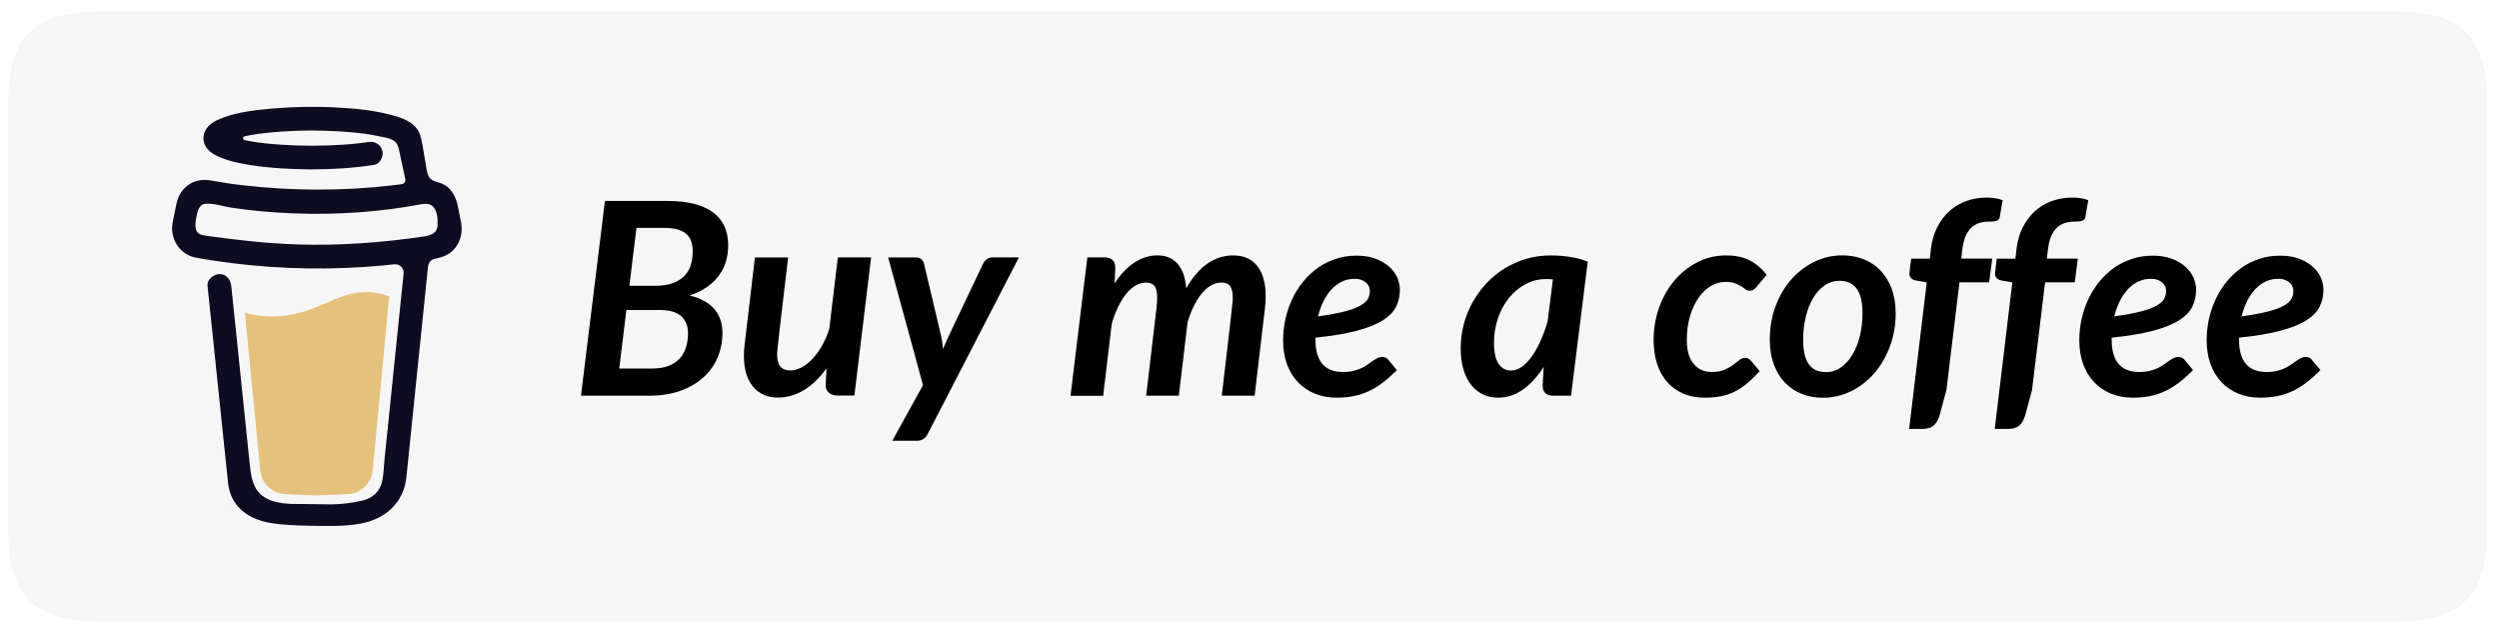
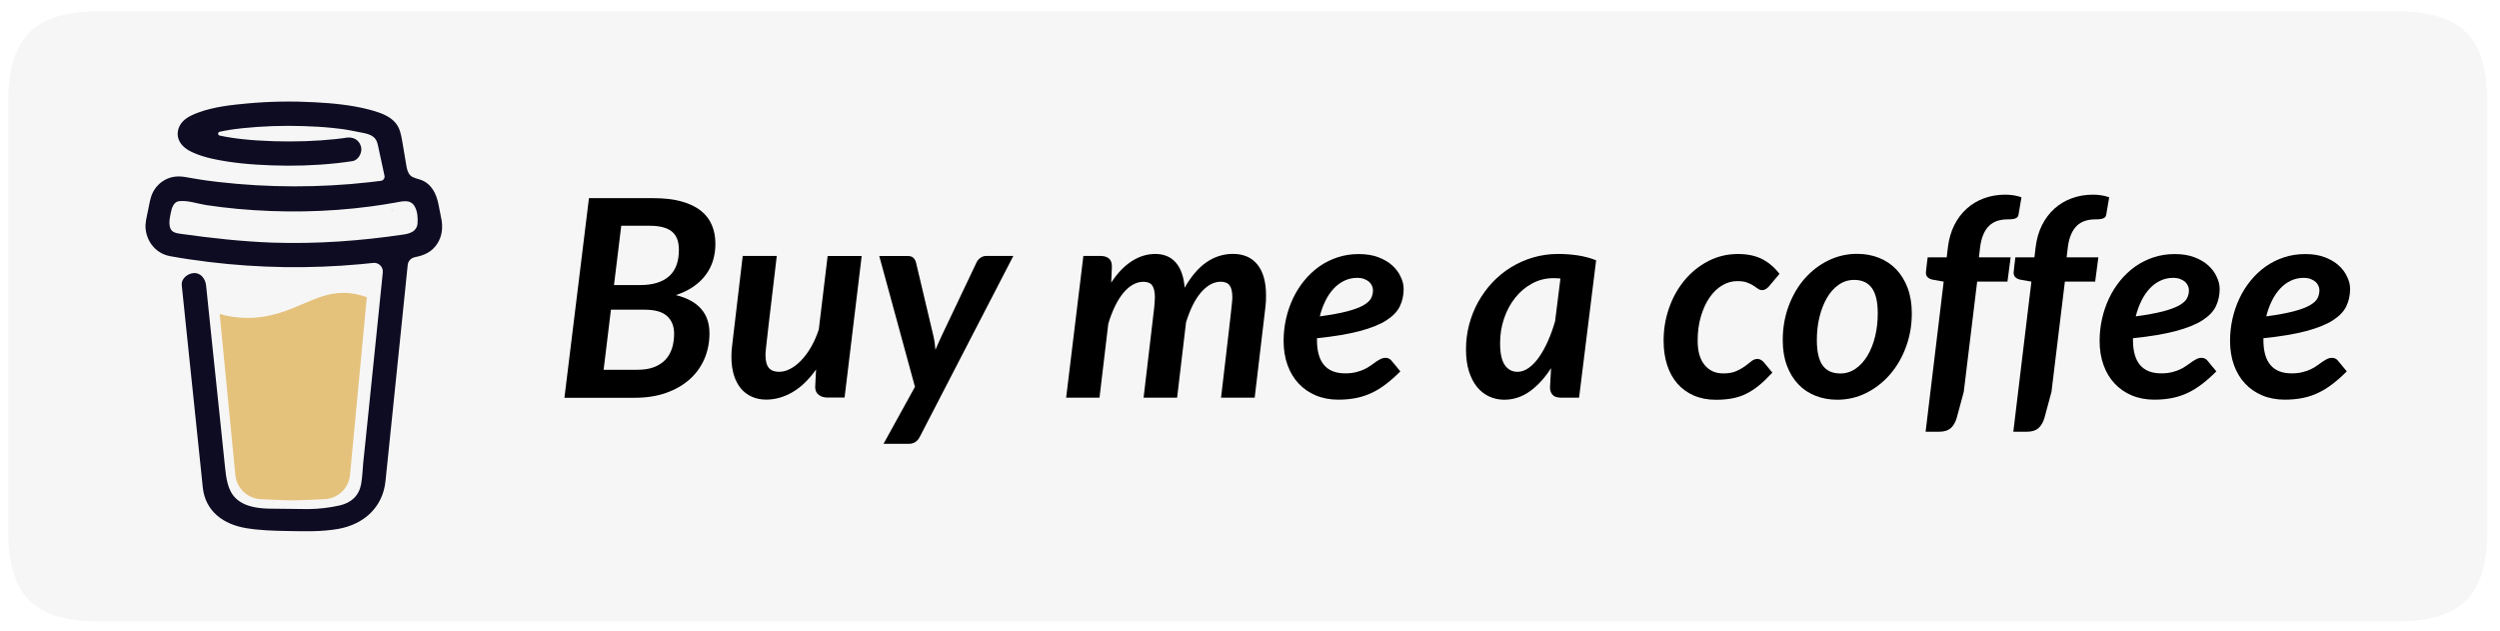
<svg xmlns="http://www.w3.org/2000/svg" version="1.1" id="Lag_1" x="0px" y="0px" viewBox="0 0 4381.8 1105.9" style="enable-background:new 0 0 4381.8 1105.9;" xml:space="preserve">
  <style type="text/css">
	.st0{fill:#F6F6F6;}
	.st1{fill:#0D0C22;}
	.st2{fill:#E5C27C;}
	.st3{enable-background:new    ;}
</style>
  <path class="st0" d="M4201.1,1089.3H174.7c-115.1,0-160.3-45.2-160.3-160.3V180.2c0-115.1,45.2-160.3,160.3-160.3h4026.3  c115.1,0,160.3,45.2,160.3,160.3V929C4361.4,1044.1,4316.2,1089.3,4201.1,1089.3z" />
  <path class="st1" d="M687.7,368.1l-0.5-0.3l-1.2-0.4C686.5,367.9,687.1,368.1,687.7,368.1z" />
  <path class="st1" d="M695.1,420.6l-0.6,0.2L695.1,420.6z" />
  <path class="st1" d="M688,368c-0.1,0-0.1,0-0.2,0v0.1C687.8,368.1,687.9,368.1,688,368z" />
  <path class="st1" d="M687.7,368.1L687.7,368.1L687.7,368.1L687.7,368.1z" />
  <path class="st1" d="M694.6,420.5l0.9-0.5l0.3-0.2l0.3-0.3C695.6,419.8,695.1,420.1,694.6,420.5L694.6,420.5z" />
  <path class="st1" d="M689.2,369.3l-0.8-0.8l-0.6-0.3C688.1,368.7,688.6,369.1,689.2,369.3L689.2,369.3z" />
  <path class="st1" d="M480.3,878.7c-0.7,0.3-1.2,0.7-1.7,1.3l0.5-0.3C479.5,879.4,480,879,480.3,878.7z" />
  <path class="st1" d="M601.6,854.9c0-0.8-0.4-0.6-0.3,2.1c0-0.2,0.1-0.4,0.1-0.6C601.5,855.8,601.5,855.3,601.6,854.9z" />
  <path class="st1" d="M589,878.7c-0.7,0.3-1.2,0.7-1.7,1.3l0.5-0.3C588.2,879.4,588.7,879,589,878.7z" />
  <path class="st1" d="M394.8,884.4c-0.5-0.4-1.1-0.7-1.8-0.8c0.5,0.3,1.1,0.5,1.4,0.7L394.8,884.4z" />
  <path class="st1" d="M375.6,866c-0.1-0.8-0.3-1.5-0.7-2.2C375.2,864.5,375.4,865.2,375.6,866L375.6,866z" />
-   <path class="st2" d="M572.6,530.7c-26.4,11.3-56.3,24.1-95.2,24.1c-16.2,0-32.4-2.3-48-6.6l26.9,275.7c2,23.9,21.9,42.3,45.9,42.3  c0,0,38.1,2,50.8,2c13.7,0,54.7-2,54.7-2c24,0,43.9-18.4,45.9-42.3l28.8-304.7c-12.9-4.4-25.8-7.3-40.4-7.3  C616.5,511.9,596.1,520.6,572.6,530.7z" />
  <path class="st1" d="M278.4,419l0.5,0.4l0.3,0.2C278.9,419.4,278.7,419.2,278.4,419z" />
  <g>
-     <path class="st1" d="M807.2,383.5l-4-20.4c-3.6-18.3-11.9-35.6-30.7-42.2c-6-2.1-12.9-3-17.5-7.4c-4.6-4.4-6-11.2-7.1-17.5   c-2-11.6-3.8-23.2-5.9-34.7c-1.8-9.9-3.1-21.1-7.7-30.2c-5.9-12.2-18.2-19.4-30.5-24.1c-6.3-2.3-12.7-4.3-19.2-5.9   c-30.6-8-62.7-11-94.2-12.7c-37.8-2.1-75.7-1.4-113.3,1.9c-28,2.5-57.6,5.6-84.2,15.3c-9.7,3.5-19.8,7.8-27.2,15.3   c-9.1,9.2-12.1,23.5-5.4,35.1c4.7,8.2,12.7,14,21.2,17.8c11,4.9,22.6,8.7,34.4,11.2c32.9,7.2,67,10.1,100.7,11.3   c37.3,1.5,74.6,0.3,111.7-3.7c9.2-1,18.3-2.2,27.5-3.6c10.8-1.7,17.7-15.7,14.5-25.5c-3.8-11.7-14-16.3-25.5-14.5   c-1.7,0.3-3.4,0.5-5.1,0.8l-1.2,0.2c-3.9,0.5-7.8,1-11.7,1.4c-8.1,0.9-16.2,1.6-24.3,2.1c-18.2,1.3-36.4,1.9-54.6,1.9   c-17.9,0-35.8-0.5-53.7-1.7c-8.1-0.5-16.3-1.2-24.4-2c-3.7-0.4-7.4-0.8-11-1.2l-3.5-0.4l-0.8-0.1l-3.6-0.5   c-7.4-1.1-14.8-2.4-22.2-4c-0.7-0.2-1.4-0.6-1.9-1.2c-1.2-1.4-0.9-3.5,0.5-4.7c0.4-0.3,0.9-0.5,1.4-0.7h0.2   c6.4-1.4,12.8-2.5,19.2-3.5c2.1-0.3,4.3-0.7,6.4-1h0.1c4-0.3,8-1,12.1-1.5c34.8-3.6,69.9-4.9,104.9-3.7c17,0.5,34,1.5,50.9,3.2   c3.6,0.4,7.2,0.8,10.9,1.2c1.4,0.2,2.8,0.4,4.2,0.5l2.8,0.4c8.2,1.2,16.3,2.7,24.4,4.4c12,2.6,27.4,3.4,32.7,16.6   c1.7,4.2,2.5,8.9,3.4,13.2l1.2,5.6c0,0.1,0.1,0.2,0.1,0.3c2.8,13.2,5.7,26.4,8.5,39.5c0.2,1,0.2,2,0,3c-0.6,3-3.1,5.3-6.1,5.7h-0.1   l-1.7,0.2l-1.7,0.2c-5.4,0.7-10.8,1.4-16.3,2c-10.7,1.2-21.4,2.3-32.1,3.2c-21.3,1.8-42.7,2.9-64.1,3.5   c-10.9,0.3-21.8,0.4-32.7,0.4c-43.4,0-86.7-2.6-129.9-7.6c-4.7-0.5-9.3-1.1-14-1.7c3.6,0.5-2.6-0.4-3.9-0.5c-3-0.4-5.9-0.9-8.9-1.3   c-10-1.5-19.9-3.3-29.8-4.9c-12-2-23.5-1-34.4,4.9c-8.9,4.9-16.1,12.4-20.7,21.5c-4.7,9.7-6.1,20.2-8.2,30.7s-5.4,21.6-4.1,32.3   c2.7,23.1,18.8,41.9,42,46c21.8,4,43.8,7.2,65.8,9.9c86.4,10.6,173.7,11.8,260.4,3.8c7.1-0.7,14.1-1.4,21.1-2.2   c8.1-0.9,15.5,5,16.4,13.1c0.1,1,0.1,2.1,0,3.1l-2.2,21.3c-4.4,43.1-8.9,86.2-13.3,129.3c-4.6,45.3-9.3,90.5-13.9,135.8l-4,38.2   c-1.3,12.5-1.4,25.5-3.8,37.9c-3.8,19.5-17,31.5-36.2,35.8c-17.6,4-35.7,6.1-53.8,6.3c-20.1,0.1-40.1-0.8-60.2-0.7   c-21.4,0.1-47.7-1.9-64.2-17.8c-14.5-14-16.5-35.9-18.5-54.9c-2.6-25.1-5.2-50.2-7.8-75.3L415.4,596l-9.4-90.3   c-0.2-1.5-0.3-3-0.5-4.5c-1.1-10.8-8.7-21.3-20.8-20.8c-10.3,0.5-22,9.2-20.8,20.8l7,66.9l14.4,138.4c4.1,39.3,8.2,78.6,12.3,118   c0.8,7.5,1.5,15.1,2.4,22.6c4.5,41.2,36,63.4,74.9,69.6c22.7,3.7,46,4.4,69.1,4.8c29.6,0.5,59.5,1.6,88.5-3.8   c43.1-7.9,75.5-36.7,80.1-81.4c1.3-12.9,2.6-25.8,4-38.7c4.4-42.7,8.8-85.3,13.1-128L744,530.5l6.6-63.9c0.7-6.5,5.5-11.8,11.9-13   c12.3-2.4,24.1-6.5,32.9-15.9C809.4,422.6,812.2,403.2,807.2,383.5z M343.5,397.3c0.2-0.1-0.2,1.5-0.3,2.3   C343.1,398.5,343.2,397.4,343.5,397.3z M344.7,406.6c0.1-0.1,0.4,0.3,0.7,0.8C344.9,406.9,344.6,406.6,344.7,406.6L344.7,406.6z    M345.8,408.1C346.3,408.8,346.5,409.3,345.8,408.1z M348.2,410.1L348.2,410.1c0.1,0.1,0.2,0.1,0.2,0.2   C348.3,410.2,348.3,410.1,348.2,410.1L348.2,410.1z M762,407.2c-4.4,4.2-11.1,6.2-17.7,7.1c-73.9,11-149,16.5-223.8,14.1   c-53.5-1.8-106.4-7.8-159.4-15.3c-5.2-0.7-10.8-1.7-14.4-5.5c-6.7-7.2-3.4-21.7-1.7-30.5c1.6-8,4.7-18.6,14.2-19.8   c14.8-1.7,32.1,4.5,46.7,6.7c17.7,2.7,35.4,4.8,53.2,6.4c76,6.9,153.2,5.8,228.8-4.3c13.8-1.9,27.5-4,41.2-6.4   c12.2-2.2,25.7-6.3,33.1,6.3c5.1,8.6,5.7,20.1,4.9,29.8C766.9,400.3,765.1,404.3,762,407.2L762,407.2z" />
-     <g class="st3">
-       <path d="M1018.7,693.5l42-341.3h109.5c18.9,0,35,1.9,48.5,5.5c13.5,3.7,24.5,8.9,33,15.7c8.6,6.8,14.9,14.9,19,24.5    c4.1,9.6,6.1,20.3,6.1,32.1c0,9.8-1.3,19.1-3.9,28c-2.6,8.9-6.6,17.1-12.2,24.7c-5.5,7.6-12.5,14.3-21,20.3    c-8.5,6-18.6,10.9-30.4,14.9c19.4,4.9,33.7,12.8,43.2,23.7c9.4,10.9,14.2,24.8,14.2,41.7c0,15.7-2.9,30.3-8.7,43.8    c-5.8,13.5-14.2,25.1-25.3,34.9c-11,9.8-24.4,17.5-40.2,23.1c-15.8,5.6-33.7,8.4-53.7,8.4H1018.7z M1098.3,543.2l-12.5,102.7h57.8    c11,0,20.5-1.5,28.3-4.5c7.9-3,14.4-7.2,19.5-12.6c5.1-5.4,8.9-12,11.3-19.6c2.4-7.6,3.7-16,3.7-25.1c0-12.4-3.9-22.3-11.8-29.7    c-7.9-7.4-20.8-11.1-38.7-11.1H1098.3z M1103.5,500.9h45.3c21.1,0,37.3-5,48.7-14.9c11.4-9.9,17.1-25.1,17.1-45.5    c0-14.3-4.1-24.7-12.2-31.3c-8.1-6.5-20.7-9.8-37.9-9.8H1116L1103.5,500.9z" />
-       <path d="M1381.9,451.4c-3.1,26.6-5.8,49.1-8,67.5c-2.2,18.4-4,33.7-5.4,46c-1.4,12.3-2.5,21.9-3.3,29c-0.8,7.1-1.4,12.4-1.8,16    c-0.4,3.6-0.6,6.1-0.7,7.3c-0.1,1.3-0.1,2.3-0.1,3.1c0,10.4,1.9,17.8,5.8,22.3c3.9,4.5,9.7,6.7,17.6,6.7c6.1,0,12.5-1.7,19-5.1    c6.5-3.4,12.8-8.2,18.9-14.5c6.1-6.3,11.7-13.9,16.9-22.9c5.2-9,9.6-19,13.2-30l15.1-125.6h58.3l-29.3,242.1h-29.5    c-2.7,0-5.2-0.4-7.7-1.1c-2.4-0.7-4.6-1.8-6.6-3.2c-2-1.4-3.5-3.2-4.7-5.4c-1.2-2.2-1.8-4.8-1.8-7.8v-0.9l1.4-29.5    c-12.3,17.3-25.7,30.2-40.2,38.7c-14.6,8.5-29.6,12.7-45.2,12.7c-9,0-17.1-1.6-24.4-4.8c-7.3-3.2-13.6-7.9-18.8-14    s-9.2-13.7-12-22.8c-2.8-9-4.2-19.4-4.2-31c0-3.1,0.1-6.3,0.2-9.4c0.2-3.1,0.5-6.4,0.9-9.9l18.2-153.6H1381.9z" />
-       <path d="M1626.7,760.5c-4.1,8-10.4,12-18.9,12h-43.2l53.8-97.5l-61.1-223.7h48.9c4.2,0,7.4,1.1,9.6,3.2s3.6,4.7,4.4,7.7    l29.7,125.6c0.9,4.1,1.7,8.1,2.2,12c0.5,3.9,1,7.9,1.3,12c1.7-4.1,3.5-8.1,5.3-12.2c1.8-4,3.7-8.1,5.5-12.2l59.7-125.6    c1.6-3.1,3.9-5.7,6.8-7.7c3-2,6.1-3,9.2-3h46.7L1626.7,760.5z" />
-       <path d="M1877.1,693.5l29.5-242.4h29.5c6,0,10.7,1.4,14.2,4.2c3.5,2.8,5.2,7.3,5.2,13.5c0,0.2,0,0.4,0,0.7c0,0.3,0,1.4-0.1,3.2    c-0.1,1.8-0.2,4.6-0.4,8.3c-0.2,3.7-0.4,8.9-0.7,15.7c10.9-16.5,22.7-28.8,35.4-36.9c12.7-8.1,26-12.2,39.9-12.2    c14.9,0,26.7,5,35.3,14.9c8.6,9.9,13.6,24.2,15,43c11.3-19.8,23.9-34.4,37.6-43.8c13.8-9.4,28.8-14,45-14    c18.1,0,32.1,6.1,41.9,18.3c9.8,12.2,14.8,29.8,14.8,52.7c0,3.1-0.1,6.5-0.2,10c-0.2,3.5-0.5,7.1-0.9,10.7l-18.2,154.1h-57.6    c3.1-26.7,5.8-49.4,8-68.1c2.2-18.6,4-34.2,5.4-46.7c1.4-12.5,2.5-22.3,3.3-29.4c0.8-7.1,1.4-12.5,1.8-16.4    c0.4-3.9,0.6-6.5,0.7-7.8c0.1-1.3,0.1-2.4,0.1-3.2c0-9.4-1.6-16.2-4.7-20.4c-3.1-4.2-8.3-6.3-15.3-6.3c-6,0-11.8,1.6-17.5,4.7    c-5.7,3.1-11.1,7.7-16.2,13.7c-5.1,6-9.8,13.3-14.2,21.9c-4.3,8.7-8.1,18.4-11.4,29.3L2067,693.5h-57.3l18.2-154.1    c0.3-3.3,0.6-6.4,0.8-9.3c0.2-2.9,0.4-5.6,0.4-8.1c0-9.4-1.5-16.2-4.6-20.4c-3.1-4.2-8.1-6.3-15.2-6.3c-6.1,0-12.1,1.7-17.9,5    c-5.8,3.3-11.3,8.1-16.4,14.3c-5.1,6.2-9.8,13.8-14.2,22.7c-4.3,8.9-8.1,18.8-11.4,29.9l-15.1,126.5H1877.1z" />
-       <path d="M2454.6,507.5c0,10.9-2.2,20.8-6.5,29.7c-4.3,9-12.1,17-23.2,24.1c-11.2,7.1-26.3,13.2-45.4,18.3    c-19.1,5.1-43.5,9.2-73,12.2v3.1c0,38.1,16.1,57.1,48.4,57.1c6.9,0,13.1-0.7,18.4-2c5.3-1.3,10-3,14-4.8c4-1.9,7.6-4,10.9-6.4    c3.2-2.4,6.2-4.5,9-6.4c2.8-1.9,5.5-3.5,8.1-4.8c2.7-1.3,5.6-2,8.7-2c1.9,0,3.8,0.4,5.7,1.3c1.9,0.9,3.5,2.2,4.7,3.9l14.9,17.9    c-8.3,8.3-16.5,15.6-24.5,21.7c-8,6.1-16.2,11.2-24.5,15.1c-8.3,3.9-17.2,6.8-26.4,8.7c-9.3,1.9-19.4,2.8-30.4,2.8    c-14.2,0-27-2.4-38.5-7.2c-11.5-4.8-21.3-11.6-29.5-20.3c-8.2-8.7-14.5-19.3-19-31.6c-4.5-12.3-6.7-26.2-6.7-41.4    c0-12.7,1.4-25.3,4.1-37.5c2.8-12.3,6.7-23.9,11.9-34.9c5.2-11,11.6-21.2,19.1-30.4c7.6-9.3,16.1-17.3,25.6-24.1    c9.5-6.8,20-12,31.4-15.8c11.4-3.8,23.6-5.7,36.7-5.7c12.7,0,23.9,1.8,33.4,5.4c9.5,3.6,17.5,8.3,23.8,14    c6.4,5.7,11.1,12.2,14.3,19.2C2453,493.9,2454.6,500.8,2454.6,507.5z M2375,488.7c-7.9,0-15.2,1.6-21.9,4.8    c-6.8,3.2-12.9,7.8-18.3,13.6c-5.4,5.8-10.1,12.8-14.2,20.9c-4,8.1-7.2,17-9.6,26.5c19.5-2.7,35.2-5.6,47.1-8.7    c11.9-3.1,21.1-6.6,27.6-10.4c6.5-3.8,10.9-7.8,13-12s3.2-8.8,3.2-13.7c0-2.4-0.5-4.8-1.5-7.3c-1-2.5-2.6-4.8-4.7-6.7    c-2.1-2-4.9-3.6-8.3-5C2384,489.3,2379.9,488.7,2375,488.7z" />
-       <path d="M2754.7,693.5h-30.7c-7.1,0-12-1.7-14.9-5s-4.2-7.5-4.2-12.5l1.9-33c-10.7,16.7-22.7,29.9-36.1,39.5    c-13.4,9.7-28.1,14.5-44.1,14.5c-9.1,0-17.7-1.8-25.6-5.4c-7.9-3.6-14.9-9-20.8-16.2c-5.9-7.2-10.5-16.1-13.9-26.9    c-3.4-10.8-5.1-23.4-5.1-37.9c0-14.5,1.8-28.6,5.4-42.2c3.6-13.7,8.8-26.5,15.5-38.6c6.7-12,14.8-23.1,24.2-33.2    c9.4-10.1,20-18.7,31.7-26c11.7-7.2,24.4-12.9,38-16.9c13.6-4,28-6,43.1-6c10.9,0,21.7,0.8,32.7,2.4c10.9,1.6,21.7,4.4,32.2,8.5    L2754.7,693.5z M2649.5,649.4c6.4,0,12.8-2.2,19-6.6c6.2-4.4,12.1-10.5,17.6-18.3c5.5-7.8,10.6-17,15.3-27.5    c4.7-10.5,8.8-21.9,12.3-34l9.2-73.2c-4.2-0.5-8.2-0.7-11.8-0.7c-13.1,0-25.2,3-36.3,9c-11.2,6-20.8,14-29,24.2    c-8.2,10.1-14.6,21.9-19.2,35.4c-4.6,13.5-7,27.7-7,42.6c0,17,2.7,29.4,8,37.3C2632.9,645.5,2640.2,649.4,2649.5,649.4z" />
-       <path d="M3062.4,672.7c-7.3,6-14.8,10.8-22.3,14.4c-7.6,3.6-15.5,6.2-23.8,7.7c-8.3,1.5-17.5,2.2-27.4,2.2    c-14,0-26.5-2.4-37.6-7.2c-11.1-4.8-20.5-11.6-28.2-20.4c-7.7-8.8-13.6-19.4-17.6-31.9c-4-12.4-6-26.3-6-41.5    c0-19.7,3.1-38.4,9.4-56.3c6.3-17.9,15.1-33.6,26.4-47.2c11.3-13.6,24.8-24.5,40.4-32.6c15.6-8.1,32.6-12.2,51-12.2    c16,0,29.7,2.8,40.9,8.5c11.2,5.7,21.3,14.2,30.1,25.5L3079,504c-1.4,1.4-3,2.7-4.8,3.9c-1.8,1.2-3.8,1.8-6,1.8    c-2.7,0-5.1-0.8-7.3-2.5c-2.2-1.7-4.8-3.4-7.7-5.3c-2.9-1.9-6.5-3.7-10.9-5.3c-4.3-1.7-10-2.5-16.9-2.5c-9,0-17.5,2.4-25.7,7.3    c-8.2,4.9-15.4,11.8-21.6,20.8c-6.2,9-11.2,19.7-14.9,32.3c-3.7,12.6-5.5,26.5-5.5,41.8c0,17.8,3.9,31.5,11.8,41.2    c7.9,9.7,18.5,14.5,31.9,14.5c9,0,16.4-1.3,22.3-3.9c5.9-2.6,10.9-5.4,15-8.5c4.1-3.1,7.7-5.9,11-8.5c3.2-2.6,6.7-3.9,10.5-3.9    c1.9,0,3.7,0.5,5.5,1.5c1.8,1,3.4,2.3,4.8,3.9l14.9,17.9C3077.3,659.4,3069.7,666.8,3062.4,672.7z" />
-       <path d="M3196.5,697.1c-13.4,0-25.8-2.2-37.2-6.7c-11.4-4.5-21.2-11.1-29.5-19.7c-8.3-8.7-14.8-19.3-19.5-31.9    c-4.7-12.6-7.1-27-7.1-43.2c0-20.9,3.3-40.4,10-58.5c6.7-18.1,15.8-33.7,27.4-47c11.6-13.2,25.1-23.6,40.5-31.2    c15.4-7.6,31.9-11.3,49.3-11.3c13.4,0,25.8,2.2,37.2,6.7c11.4,4.5,21.3,11.1,29.6,19.7c8.3,8.7,14.9,19.3,19.6,31.9    c4.7,12.6,7.1,27,7.1,43.2c0,20.8-3.4,40.2-10.1,58.2c-6.8,18-15.9,33.7-27.5,47c-11.6,13.3-25.1,23.8-40.5,31.4    C3230.4,693.2,3214,697.1,3196.5,697.1z M3201.7,652.2c9.8,0,18.6-2.8,26.4-8.4c7.9-5.6,14.6-13.1,20.2-22.4    c5.6-9.4,9.9-20.3,12.9-32.7c3-12.4,4.5-25.5,4.5-39.2c0-19.7-3.3-34.1-10-43.4c-6.7-9.3-16.8-13.9-30.3-13.9    c-9.8,0-18.6,2.8-26.4,8.3c-7.9,5.5-14.6,13-20.1,22.4c-5.5,9.4-9.8,20.4-12.7,32.8c-3,12.4-4.5,25.6-4.5,39.4    c0,19.7,3.3,34.1,9.9,43.3C3178.1,647.6,3188.2,652.2,3201.7,652.2z" />
-       <path d="M3435.8,495l-22.9,188.6l-12,44.4c-2.2,7.7-5.6,13.6-10.3,17.7c-4.6,4.1-11.2,6.1-19.7,6.1h-23.4l30.9-256.8l-18.6-3.3    c-3.5-0.6-6.3-1.9-8.5-3.9c-2.2-2-3.3-4.8-3.3-8.4c0-0.2,0-0.5,0.1-0.9c0.1-0.5,0.2-1.5,0.4-3.2c0.2-1.7,0.4-4.2,0.8-7.6    c0.4-3.4,1-8.1,1.8-14.3h32.6l2.1-17.9c1.7-13.8,5.4-26.3,11-37.3c5.6-11,12.7-20.4,21.2-28.1c8.6-7.7,18.4-13.6,29.6-17.7    c11.2-4.1,23.2-6.1,36.1-6.1c10.1,0,19.4,1.5,27.8,4.5l-5.2,30.2c-0.3,1.7-1.1,3.1-2.2,4.1c-1.2,1-2.6,1.8-4.4,2.2    c-1.7,0.5-3.7,0.8-5.8,0.9c-2.1,0.2-4.3,0.2-6.5,0.2c-6.3,0-12.1,0.9-17.3,2.6c-5.3,1.7-9.9,4.5-13.9,8.4c-4,3.9-7.3,8.9-9.9,15.1    c-2.6,6.2-4.4,13.8-5.5,22.8l-1.9,16h54.3l-5.4,41.5H3435.8z" />
-       <path d="M3585.9,495L3563,683.6l-12,44.4c-2.2,7.7-5.6,13.6-10.3,17.7c-4.6,4.1-11.2,6.1-19.7,6.1h-23.4l30.9-256.8l-18.6-3.3    c-3.5-0.6-6.3-1.9-8.5-3.9c-2.2-2-3.3-4.8-3.3-8.4c0-0.2,0-0.5,0.1-0.9c0.1-0.5,0.2-1.5,0.4-3.2c0.2-1.7,0.4-4.2,0.8-7.6    c0.4-3.4,1-8.1,1.8-14.3h32.6l2.1-17.9c1.7-13.8,5.4-26.3,11-37.3c5.6-11,12.7-20.4,21.2-28.1c8.6-7.7,18.4-13.6,29.6-17.7    c11.2-4.1,23.2-6.1,36.1-6.1c10.1,0,19.4,1.5,27.8,4.5l-5.2,30.2c-0.3,1.7-1.1,3.1-2.2,4.1c-1.2,1-2.6,1.8-4.4,2.2    c-1.7,0.5-3.7,0.8-5.8,0.9c-2.1,0.2-4.3,0.2-6.5,0.2c-6.3,0-12.1,0.9-17.3,2.6c-5.3,1.7-9.9,4.5-13.9,8.4c-4,3.9-7.3,8.9-9.9,15.1    c-2.6,6.2-4.4,13.8-5.5,22.8l-1.9,16h54.3l-5.4,41.5H3585.9z" />
-       <path d="M3850.7,507.5c0,10.9-2.2,20.8-6.5,29.7c-4.3,9-12.1,17-23.2,24.1c-11.2,7.1-26.3,13.2-45.4,18.3    c-19.1,5.1-43.5,9.2-73,12.2v3.1c0,38.1,16.1,57.1,48.4,57.1c6.9,0,13.1-0.7,18.4-2c5.3-1.3,10-3,14-4.8c4-1.9,7.6-4,10.9-6.4    c3.2-2.4,6.2-4.5,9-6.4c2.8-1.9,5.5-3.5,8.1-4.8c2.7-1.3,5.6-2,8.7-2c1.9,0,3.8,0.4,5.7,1.3c1.9,0.9,3.5,2.2,4.7,3.9l14.9,17.9    c-8.3,8.3-16.5,15.6-24.5,21.7c-8,6.1-16.2,11.2-24.5,15.1c-8.3,3.9-17.2,6.8-26.4,8.7c-9.3,1.9-19.4,2.8-30.4,2.8    c-14.2,0-27-2.4-38.5-7.2c-11.5-4.8-21.3-11.6-29.5-20.3c-8.2-8.7-14.5-19.3-19-31.6c-4.5-12.3-6.7-26.2-6.7-41.4    c0-12.7,1.4-25.3,4.1-37.5c2.8-12.3,6.7-23.9,11.9-34.9c5.2-11,11.6-21.2,19.1-30.4c7.6-9.3,16.1-17.3,25.6-24.1    c9.5-6.8,20-12,31.4-15.8c11.4-3.8,23.6-5.7,36.7-5.7c12.7,0,23.9,1.8,33.4,5.4c9.5,3.6,17.5,8.3,23.8,14    c6.4,5.7,11.1,12.2,14.3,19.2C3849.1,493.9,3850.7,500.8,3850.7,507.5z M3771.2,488.7c-7.9,0-15.2,1.6-21.9,4.8    c-6.8,3.2-12.9,7.8-18.3,13.6c-5.4,5.8-10.1,12.8-14.2,20.9c-4,8.1-7.2,17-9.6,26.5c19.5-2.7,35.2-5.6,47.1-8.7    c11.9-3.1,21.1-6.6,27.6-10.4c6.5-3.8,10.9-7.8,13-12s3.2-8.8,3.2-13.7c0-2.4-0.5-4.8-1.5-7.3c-1-2.5-2.6-4.8-4.7-6.7    c-2.1-2-4.9-3.6-8.3-5C3780.2,489.3,3776,488.7,3771.2,488.7z" />
-       <path d="M4074,507.5c0,10.9-2.2,20.8-6.5,29.7c-4.3,9-12.1,17-23.2,24.1c-11.2,7.1-26.3,13.2-45.4,18.3    c-19.1,5.1-43.5,9.2-73,12.2v3.1c0,38.1,16.1,57.1,48.4,57.1c6.9,0,13.1-0.7,18.4-2c5.3-1.3,10-3,14-4.8c4-1.9,7.6-4,10.9-6.4    c3.2-2.4,6.2-4.5,9-6.4c2.8-1.9,5.5-3.5,8.1-4.8c2.7-1.3,5.6-2,8.7-2c1.9,0,3.8,0.4,5.7,1.3c1.9,0.9,3.5,2.2,4.7,3.9l14.9,17.9    c-8.3,8.3-16.5,15.6-24.5,21.7c-8,6.1-16.2,11.2-24.5,15.1c-8.3,3.9-17.2,6.8-26.4,8.7c-9.3,1.9-19.4,2.8-30.4,2.8    c-14.2,0-27-2.4-38.5-7.2c-11.5-4.8-21.3-11.6-29.5-20.3c-8.2-8.7-14.5-19.3-19-31.6c-4.5-12.3-6.7-26.2-6.7-41.4    c0-12.7,1.4-25.3,4.1-37.5c2.8-12.3,6.7-23.9,11.9-34.9c5.2-11,11.6-21.2,19.1-30.4c7.6-9.3,16.1-17.3,25.6-24.1    c9.5-6.8,20-12,31.4-15.8c11.4-3.8,23.6-5.7,36.7-5.7c12.7,0,23.9,1.8,33.4,5.4c9.5,3.6,17.5,8.3,23.8,14    c6.4,5.7,11.1,12.2,14.3,19.2C4072.4,493.9,4074,500.8,4074,507.5z M3994.4,488.7c-7.9,0-15.2,1.6-21.9,4.8    c-6.8,3.2-12.9,7.8-18.3,13.6c-5.4,5.8-10.1,12.8-14.2,20.9c-4,8.1-7.2,17-9.6,26.5c19.5-2.7,35.2-5.6,47.1-8.7    c11.9-3.1,21.1-6.6,27.6-10.4c6.5-3.8,10.9-7.8,13-12s3.2-8.8,3.2-13.7c0-2.4-0.5-4.8-1.5-7.3c-1-2.5-2.6-4.8-4.7-6.7    c-2.1-2-4.9-3.6-8.3-5C4003.4,489.3,3999.3,488.7,3994.4,488.7z" />
+     <path class="st2" d="M531.4,532.6c-26.9,11.5-57.5,24.6-97.2,24.6c-16.6,0-33.1-2.3-49-6.8l27.4,281.4c2,24.4,22.4,43.1,46.8,43.2   c0,0,38.9,2,51.8,2c14,0,55.8-2,55.8-2c24.5,0,44.8-18.8,46.8-43.2l29.4-311c-13.1-4.5-26.4-7.5-41.3-7.5   C576.3,513.4,555.4,522.3,531.4,532.6z" />
+     <g>
+       <path class="st1" d="M773,379.3l-4.1-20.9c-3.7-18.8-12.2-36.5-31.4-43.3c-6.2-2.2-13.2-3.1-17.9-7.6c-4.7-4.5-6.1-11.5-7.2-17.9    c-2-11.9-3.9-23.7-6-35.6c-1.8-10.2-3.2-21.6-7.9-31c-6.1-12.5-18.7-19.9-31.2-24.7c-6.4-2.4-13-4.4-19.6-6.1    c-31.3-8.2-64.3-11.3-96.5-13c-38.7-2.1-77.5-1.5-116.2,2c-28.7,2.6-59,5.8-86.3,15.7c-10,3.6-20.3,8-27.9,15.7    c-9.3,9.5-12.4,24.1-5.6,35.9c4.8,8.4,13,14.3,21.7,18.2c11.3,5.1,23.1,8.9,35.2,11.5c33.7,7.4,68.7,10.4,103.2,11.6    c38.2,1.5,76.5,0.3,114.5-3.7c9.4-1,18.8-2.3,28.2-3.7c11-1.7,18.1-16.1,14.8-26.2c-3.9-12-14.3-16.7-26.2-14.8    c-1.7,0.3-3.5,0.5-5.2,0.8l-1.3,0.2c-4,0.5-8,1-12,1.4c-8.3,0.9-16.6,1.6-24.9,2.2c-18.6,1.3-37.3,1.9-56,1.9    c-18.3,0-36.7-0.5-55-1.7c-8.3-0.5-16.7-1.2-25-2.1c-3.8-0.4-7.6-0.8-11.3-1.3l-3.6-0.5l-0.8-0.1l-3.7-0.5    c-7.6-1.1-15.2-2.5-22.7-4.1c-0.8-0.2-1.4-0.6-1.9-1.2c-1.2-1.5-0.9-3.6,0.5-4.8c0.4-0.3,0.9-0.6,1.4-0.7h0.2    c6.5-1.4,13.1-2.6,19.7-3.6c2.2-0.3,4.4-0.7,6.6-1h0.1c4.1-0.3,8.2-1,12.4-1.5c35.7-3.7,71.6-5,107.5-3.8    c17.4,0.5,34.8,1.5,52.2,3.3c3.7,0.4,7.4,0.8,11.2,1.3c1.4,0.2,2.8,0.4,4.3,0.5l2.9,0.4c8.4,1.3,16.7,2.8,25,4.6    c12.3,2.6,28.1,3.5,33.5,17c1.7,4.3,2.5,9.1,3.5,13.5l1.2,5.7c0,0.1,0.1,0.2,0.1,0.3c2.9,13.5,5.8,27,8.7,40.5c0.2,1,0.2,2,0,3    c-0.6,3.1-3.1,5.4-6.3,5.9h-0.1l-1.8,0.2l-1.8,0.2c-5.6,0.7-11.1,1.4-16.7,2c-11,1.2-21.9,2.3-32.9,3.2c-21.8,1.8-43.7,3-65.7,3.6    c-11.2,0.3-22.4,0.4-33.5,0.4c-44.5,0-88.9-2.6-133.1-7.7c-4.8-0.6-9.6-1.2-14.3-1.8c3.7,0.5-2.7-0.4-4-0.5    c-3-0.4-6.1-0.9-9.1-1.3c-10.2-1.5-20.4-3.4-30.5-5.1c-12.3-2-24.1-1-35.2,5.1c-9.1,5-16.5,12.7-21.2,22    c-4.8,9.9-6.2,20.7-8.4,31.4c-2.1,10.7-5.5,22.1-4.2,33.1c2.7,23.6,19.2,42.9,43,47.2c22.4,4.1,44.8,7.3,67.4,10.1    c88.6,10.8,178,12.1,266.9,3.9c7.2-0.7,14.5-1.4,21.7-2.2c8.3-0.9,15.9,5.1,16.8,13.5c0.1,1.1,0.1,2.1,0,3.2l-2.2,21.9    c-4.5,44.2-9.1,88.4-13.6,132.5c-4.7,46.4-9.5,92.8-14.3,139.2l-4.1,39.2c-1.3,12.9-1.5,26.1-3.9,38.8    c-3.9,20-17.4,32.2-37.1,36.7c-18.1,4.1-36.6,6.3-55.1,6.5c-20.6,0.1-41.1-0.8-61.7-0.7c-22,0.1-48.8-1.9-65.8-18.2    c-14.8-14.3-16.9-36.8-19-56.2c-2.7-25.7-5.4-51.4-8-77.1L371.4,597l-9.6-92.5c-0.2-1.5-0.3-3-0.5-4.6c-1.2-11-9-21.8-21.3-21.3    c-10.5,0.5-22.5,9.4-21.3,21.3l7.1,68.6l14.8,141.9c4.2,40.3,8.4,80.6,12.6,120.9c0.8,7.7,1.6,15.5,2.4,23.2    c4.6,42.2,36.8,64.9,76.7,71.3c23.3,3.8,47.2,4.5,70.8,4.9c30.3,0.5,60.9,1.6,90.7-3.8c44.2-8.1,77.3-37.6,82.1-83.4    c1.3-13.2,2.7-26.4,4.1-39.6c4.5-43.7,9-87.4,13.5-131.2l14.7-142.9l6.7-65.5c0.7-6.7,5.7-12.1,12.2-13.4    c12.6-2.5,24.7-6.7,33.7-16.3C775.2,419.4,778,399.4,773,379.3z M297.7,393.4c0.2-0.1-0.2,1.6-0.3,2.3    C297.4,394.6,297.4,393.5,297.7,393.4z M298.9,402.9c0.1-0.1,0.4,0.3,0.7,0.8C299.2,403.3,298.9,402.9,298.9,402.9L298.9,402.9z     M300.1,404.5C300.6,405.2,300.8,405.7,300.1,404.5z M302.6,406.5L302.6,406.5c0.1,0.1,0.2,0.1,0.2,0.2    C302.7,406.6,302.6,406.6,302.6,406.5L302.6,406.5z M726.6,403.6c-4.5,4.3-11.4,6.3-18.1,7.3c-75.8,11.3-152.7,16.9-229.3,14.4    c-54.8-1.9-109.1-8-163.3-15.6c-5.3-0.8-11.1-1.7-14.7-5.6c-6.9-7.4-3.5-22.3-1.7-31.2c1.6-8.2,4.8-19.1,14.5-20.3    c15.2-1.8,32.8,4.6,47.9,6.9c18.1,2.7,36.3,4.9,54.5,6.6c77.8,7.1,157,6,234.5-4.4c14.1-1.9,28.2-4.1,42.2-6.6    c12.5-2.2,26.3-6.4,33.9,6.5c5.2,8.8,5.9,20.6,5.1,30.6C731.7,396.5,729.8,400.5,726.6,403.6L726.6,403.6z" />
+       <g class="st3">
+         <path d="M989.7,697l43-349.7H1145c19.3,0,35.9,1.9,49.7,5.7c13.8,3.8,25.1,9.2,33.9,16.1c8.8,6.9,15.3,15.3,19.5,25.2     c4.2,9.8,6.3,20.8,6.3,32.9c0,10-1.3,19.6-4,28.7c-2.7,9.1-6.8,17.5-12.5,25.3c-5.6,7.7-12.8,14.7-21.5,20.8     c-8.7,6.1-19.1,11.2-31.2,15.2c19.8,5,34.6,13.1,44.3,24.3c9.7,11.2,14.5,25.4,14.5,42.7c0,16.1-3,31.1-8.9,44.9     c-6,13.8-14.6,25.7-25.9,35.8c-11.3,10.1-25,18-41.2,23.7c-16.2,5.7-34.5,8.6-55,8.6H989.7z M1071.2,542.9l-12.8,105.2h59.3     c11.3,0,21-1.5,29-4.6c8.1-3.1,14.7-7.4,20-12.9c5.2-5.6,9.1-12.3,11.6-20.1c2.5-7.8,3.7-16.4,3.7-25.8c0-12.7-4-22.9-12.1-30.5     c-8.1-7.6-21.3-11.4-39.7-11.4H1071.2z M1076.6,499.6h46.4c21.6,0,38.3-5.1,49.9-15.2c11.7-10.2,17.5-25.7,17.5-46.7     c0-14.7-4.2-25.4-12.5-32c-8.3-6.7-21.2-10-38.8-10h-49.8L1076.6,499.6z" />
+         <path d="M1362,448.8c-3.2,27.2-6,50.3-8.2,69.2c-2.3,18.9-4.1,34.6-5.6,47.2c-1.5,12.6-2.6,22.5-3.4,29.7     c-0.8,7.3-1.4,12.7-1.8,16.4c-0.4,3.7-0.6,6.2-0.7,7.5c-0.1,1.3-0.1,2.3-0.1,3.1c0,10.6,2,18.3,5.9,22.9c3.9,4.6,10,6.9,18,6.9     c6.3,0,12.8-1.7,19.5-5.2c6.7-3.5,13.1-8.4,19.3-14.9c6.2-6.4,12-14.3,17.3-23.5c5.3-9.2,9.8-19.4,13.5-30.7l15.5-128.7h59.7     l-30,248.1h-30.2c-2.7,0-5.4-0.4-7.9-1.1c-2.5-0.7-4.8-1.8-6.8-3.3c-2-1.5-3.6-3.3-4.8-5.6c-1.2-2.3-1.8-4.9-1.8-8v-1l1.5-30.2     c-12.6,17.7-26.3,31-41.2,39.7c-14.9,8.7-30.4,13.1-46.3,13.1c-9.2,0-17.5-1.7-25-5c-7.5-3.3-13.9-8.1-19.2-14.4     s-9.4-14.1-12.3-23.3c-2.9-9.3-4.4-19.9-4.4-31.8c0-3.2,0.1-6.4,0.2-9.7c0.2-3.2,0.5-6.6,1-10.2l18.6-157.4H1362z" />
+         <path d="M1612.8,765.6c-4.2,8.2-10.6,12.3-19.3,12.3h-44.3l55.1-99.9l-62.6-229.3h50.1c4.4,0,7.6,1.1,9.8,3.3s3.7,4.8,4.5,7.9     l30.5,128.7c1,4.2,1.7,8.3,2.3,12.3c0.6,4,1,8.1,1.3,12.3c1.8-4.2,3.6-8.3,5.4-12.5c1.9-4.1,3.7-8.3,5.7-12.5l61.2-128.7     c1.6-3.2,3.9-5.8,7-7.9c3.1-2,6.2-3,9.4-3h47.9L1612.8,765.6z" />
+         <path d="M1869.4,697l30.2-248.4h30.2c6.1,0,11,1.5,14.5,4.4c3.5,2.9,5.3,7.5,5.3,13.8c0,0.2,0,0.4,0,0.7c0,0.3,0,1.4-0.1,3.3     c-0.1,1.9-0.2,4.7-0.4,8.5c-0.2,3.8-0.4,9.2-0.7,16.1c11.1-16.9,23.2-29.5,36.3-37.8c13.1-8.3,26.7-12.5,40.9-12.5     c15.3,0,27.4,5.1,36.2,15.2c8.8,10.2,13.9,24.8,15.4,44c11.6-20.3,24.5-35.3,38.6-44.9c14.1-9.6,29.5-14.4,46.1-14.4     c18.5,0,32.9,6.3,42.9,18.7c10.1,12.5,15.1,30.5,15.1,54.1c0,3.2-0.1,6.7-0.2,10.3c-0.2,3.6-0.5,7.3-1,11L2200,697h-59     c3.2-27.4,6-50.7,8.2-69.8c2.3-19.1,4.1-35.1,5.6-47.9c1.5-12.8,2.6-22.9,3.4-30.1c0.8-7.3,1.4-12.9,1.8-16.8     c0.4-3.9,0.6-6.6,0.7-8c0.1-1.4,0.1-2.5,0.1-3.3c0-9.7-1.6-16.6-4.8-20.9c-3.2-4.3-8.5-6.4-15.7-6.4c-6.1,0-12.1,1.6-17.9,4.8     c-5.8,3.2-11.3,7.9-16.6,14c-5.2,6.1-10.1,13.6-14.5,22.5c-4.4,8.9-8.3,18.9-11.7,30L2064,697h-58.8l18.6-157.9     c0.3-3.4,0.6-6.6,0.8-9.6c0.2-3,0.4-5.8,0.4-8.3c0-9.7-1.6-16.6-4.7-20.9c-3.1-4.3-8.3-6.4-15.6-6.4c-6.3,0-12.4,1.7-18.4,5.1     c-6,3.4-11.6,8.3-16.8,14.6c-5.2,6.4-10.1,14.1-14.5,23.2c-4.4,9.1-8.3,19.3-11.7,30.6L1927.9,697H1869.4z" />
+         <path d="M2461.2,506.4c0,11.1-2.2,21.3-6.7,30.5c-4.4,9.2-12.4,17.4-23.8,24.7c-11.4,7.3-27,13.5-46.6,18.7     c-19.6,5.2-44.5,9.4-74.9,12.5v3.1c0,39,16.5,58.5,49.6,58.5c7.1,0,13.4-0.7,18.9-2.1c5.5-1.4,10.3-3,14.4-5     c4.1-1.9,7.8-4.1,11.1-6.5c3.3-2.4,6.4-4.6,9.2-6.5c2.8-1.9,5.6-3.6,8.3-5c2.7-1.4,5.7-2.1,8.9-2.1c1.9,0,3.9,0.4,5.8,1.3     c1.9,0.9,3.5,2.2,4.8,4l15.2,18.4c-8.5,8.5-16.9,16-25.2,22.3c-8.2,6.3-16.6,11.5-25.2,15.5c-8.5,4-17.6,7-27.1,8.9     c-9.5,1.9-19.9,2.9-31.2,2.9c-14.5,0-27.7-2.5-39.4-7.4c-11.8-4.9-21.8-11.9-30.2-20.8c-8.4-8.9-14.9-19.7-19.5-32.4     c-4.6-12.7-6.9-26.8-6.9-42.4c0-13.1,1.4-25.9,4.2-38.5c2.8-12.6,6.9-24.5,12.2-35.8c5.3-11.3,11.9-21.7,19.6-31.2     c7.7-9.5,16.5-17.7,26.2-24.7c9.8-6.9,20.5-12.3,32.2-16.2c11.7-3.9,24.2-5.8,37.6-5.8c13.1,0,24.5,1.9,34.2,5.6     c9.8,3.7,17.9,8.5,24.4,14.4c6.5,5.9,11.4,12.5,14.6,19.7C2459.6,492.4,2461.2,499.4,2461.2,506.4z M2379.7,487     c-8.1,0-15.6,1.7-22.5,5c-6.9,3.3-13.2,7.9-18.7,13.9c-5.6,6-10.4,13.1-14.5,21.4c-4.1,8.3-7.4,17.4-9.8,27.2     c20-2.7,36.1-5.7,48.3-8.9c12.2-3.2,21.6-6.8,28.3-10.6c6.7-3.9,11.1-8,13.3-12.3s3.3-9,3.3-14c0-2.4-0.5-4.9-1.6-7.5     c-1.1-2.6-2.7-4.9-4.8-6.9c-2.2-2-5-3.7-8.5-5.1C2388.9,487.7,2384.7,487,2379.7,487z" />
+         <path d="M2768.8,697h-31.4c-7.3,0-12.3-1.7-15.2-5.1s-4.4-7.7-4.4-12.8l1.9-33.9c-11,17.1-23.3,30.6-37,40.5     c-13.7,9.9-28.8,14.9-45.2,14.9c-9.4,0-18.1-1.9-26.2-5.6c-8.1-3.7-15.2-9.2-21.3-16.6c-6-7.3-10.8-16.5-14.3-27.6     c-3.5-11-5.2-24-5.2-38.8c0-14.8,1.9-29.3,5.6-43.3c3.7-14,9-27.2,15.8-39.5c6.9-12.3,15.1-23.7,24.8-34     c9.7-10.3,20.5-19.2,32.5-26.6c12-7.4,25-13.2,38.9-17.3c13.9-4.1,28.7-6.2,44.1-6.2c11.1,0,22.3,0.8,33.5,2.4     c11.2,1.6,22.2,4.5,33,8.7L2768.8,697z M2660.9,651.7c6.6,0,13.1-2.3,19.5-6.8c6.4-4.5,12.4-10.8,18-18.7     c5.6-8,10.9-17.4,15.7-28.2c4.8-10.8,9-22.4,12.6-34.8l9.4-75c-4.4-0.5-8.4-0.7-12.1-0.7c-13.4,0-25.8,3.1-37.2,9.2     c-11.5,6.1-21.4,14.4-29.7,24.8c-8.4,10.4-15,22.5-19.7,36.3c-4.8,13.8-7.1,28.3-7.1,43.7c0,17.4,2.7,30.2,8.2,38.2     C2643.9,647.7,2651.4,651.7,2660.9,651.7z" />
+         <path d="M3084.1,675.7c-7.5,6.1-15.1,11-22.9,14.8c-7.7,3.7-15.9,6.3-24.4,7.9c-8.5,1.5-17.9,2.3-28.1,2.3     c-14.4,0-27.2-2.5-38.6-7.4c-11.4-4.9-21-11.9-28.9-20.9c-7.9-9-13.9-19.9-18-32.6c-4.1-12.7-6.2-26.9-6.2-42.6     c0-20.2,3.2-39.4,9.7-57.7c6.4-18.3,15.5-34.4,27.1-48.4c11.6-13.9,25.4-25.1,41.4-33.4c16-8.3,33.4-12.5,52.2-12.5     c16.4,0,30.4,2.9,42,8.7c11.5,5.8,21.8,14.5,30.8,26.1l-19.1,22.7c-1.5,1.5-3.1,2.8-5,4c-1.9,1.2-3.9,1.8-6.2,1.8     c-2.7,0-5.2-0.8-7.5-2.5c-2.3-1.7-4.9-3.5-7.9-5.4c-3-1.9-6.7-3.7-11.1-5.4c-4.4-1.7-10.2-2.5-17.3-2.5c-9.2,0-18,2.5-26.4,7.5     c-8.4,5-15.8,12.1-22.1,21.3c-6.4,9.2-11.4,20.2-15.2,33.1c-3.8,12.9-5.7,27.2-5.7,42.8c0,18.2,4,32.3,12.1,42.2     c8.1,9.9,18.9,14.9,32.7,14.9c9.2,0,16.8-1.3,22.9-4c6-2.7,11.2-5.6,15.4-8.7c4.2-3.1,7.9-6,11.2-8.7c3.3-2.7,6.9-4,10.8-4     c1.9,0,3.8,0.5,5.7,1.6c1.9,1.1,3.5,2.4,5,4l15.2,18.4C3099.4,662,3091.6,669.6,3084.1,675.7z" />
+         <path d="M3221.5,700.6c-13.7,0-26.4-2.3-38.1-6.9c-11.7-4.6-21.8-11.3-30.2-20.2c-8.5-8.9-15.1-19.7-20-32.7     c-4.8-12.9-7.3-27.7-7.3-44.3c0-21.4,3.4-41.4,10.3-60c6.9-18.5,16.2-34.6,28.1-48.1c11.9-13.5,25.7-24.2,41.5-31.9     c15.8-7.7,32.6-11.6,50.5-11.6c13.7,0,26.4,2.3,38.1,6.9c11.7,4.6,21.8,11.3,30.4,20.2c8.5,8.9,15.2,19.8,20.1,32.7     c4.8,12.9,7.3,27.7,7.3,44.3c0,21.3-3.5,41.2-10.4,59.6c-6.9,18.5-16.3,34.5-28.2,48.1c-11.9,13.6-25.7,24.3-41.5,32.2     C3256.3,696.7,3239.4,700.6,3221.5,700.6z M3226.9,654.6c10,0,19-2.9,27.1-8.6c8.1-5.7,15-13.4,20.7-23     c5.7-9.6,10.1-20.8,13.2-33.5c3.1-12.7,4.6-26.1,4.6-40.1c0-20.2-3.4-35-10.3-44.5c-6.9-9.5-17.2-14.3-31.1-14.3     c-10,0-19,2.8-27.1,8.5c-8.1,5.6-14.9,13.3-20.6,23c-5.6,9.7-10,20.9-13.1,33.6c-3.1,12.7-4.6,26.2-4.6,40.4     c0,20.2,3.4,34.9,10.2,44.4C3202.7,649.9,3213,654.6,3226.9,654.6z" />
+         <path d="M3466.8,493.6l-23.5,193.2l-12.3,45.5c-2.3,7.9-5.8,13.9-10.5,18.1c-4.8,4.2-11.5,6.3-20.2,6.3h-23.9l31.7-263.1     l-19.1-3.4c-3.5-0.6-6.5-2-8.7-4c-2.3-2-3.4-4.9-3.4-8.6c0-0.2,0-0.5,0.1-1c0.1-0.5,0.2-1.6,0.4-3.3c0.2-1.7,0.4-4.3,0.8-7.7     c0.4-3.5,1-8.3,1.8-14.6h33.4l2.2-18.4c1.8-14.2,5.5-26.9,11.2-38.2c5.7-11.3,13-20.9,21.8-28.8c8.8-7.9,18.9-13.9,30.4-18.1     c11.4-4.2,23.8-6.3,37-6.3c10.3,0,19.8,1.5,28.5,4.6l-5.3,31c-0.3,1.8-1.1,3.2-2.3,4.2c-1.2,1.1-2.7,1.8-4.5,2.3     c-1.8,0.5-3.7,0.8-5.9,1c-2.2,0.2-4.4,0.2-6.7,0.2c-6.4,0-12.4,0.9-17.8,2.7c-5.4,1.8-10.2,4.6-14.3,8.6     c-4.1,4-7.5,9.1-10.2,15.5c-2.7,6.4-4.6,14.1-5.7,23.3l-1.9,16.4h55.6l-5.6,42.6H3466.8z" />
+         <path d="M3620.6,493.6l-23.5,193.2l-12.3,45.5c-2.3,7.9-5.8,13.9-10.5,18.1c-4.8,4.2-11.5,6.3-20.2,6.3h-23.9l31.7-263.1     l-19.1-3.4c-3.5-0.6-6.5-2-8.7-4c-2.3-2-3.4-4.9-3.4-8.6c0-0.2,0-0.5,0.1-1c0.1-0.5,0.2-1.6,0.4-3.3c0.2-1.7,0.4-4.3,0.8-7.7     c0.4-3.5,1-8.3,1.8-14.6h33.4l2.2-18.4c1.8-14.2,5.5-26.9,11.2-38.2c5.7-11.3,13-20.9,21.8-28.8c8.8-7.9,18.9-13.9,30.4-18.1     c11.4-4.2,23.8-6.3,37-6.3c10.3,0,19.8,1.5,28.5,4.6l-5.3,31c-0.3,1.8-1.1,3.2-2.3,4.2c-1.2,1.1-2.7,1.8-4.5,2.3     c-1.8,0.5-3.7,0.8-5.9,1c-2.2,0.2-4.4,0.2-6.7,0.2c-6.5,0-12.4,0.9-17.8,2.7c-5.4,1.8-10.2,4.6-14.3,8.6     c-4.1,4-7.5,9.1-10.2,15.5c-2.7,6.4-4.6,14.1-5.7,23.3l-1.9,16.4h55.6l-5.6,42.6H3620.6z" />
+         <path d="M3892,506.4c0,11.1-2.2,21.3-6.7,30.5c-4.4,9.2-12.4,17.4-23.8,24.7c-11.5,7.3-27,13.5-46.6,18.7     c-19.6,5.2-44.5,9.4-74.9,12.5v3.1c0,39,16.5,58.5,49.6,58.5c7.1,0,13.4-0.7,18.9-2.1c5.5-1.4,10.3-3,14.4-5     c4.1-1.9,7.8-4.1,11.1-6.5c3.3-2.4,6.4-4.6,9.2-6.5c2.8-1.9,5.6-3.6,8.3-5c2.7-1.4,5.7-2.1,8.9-2.1c1.9,0,3.9,0.4,5.8,1.3     c1.9,0.9,3.5,2.2,4.8,4l15.2,18.4c-8.5,8.5-16.9,16-25.2,22.3c-8.2,6.3-16.6,11.5-25.2,15.5c-8.5,4-17.6,7-27.1,8.9     c-9.5,1.9-19.9,2.9-31.2,2.9c-14.5,0-27.7-2.5-39.4-7.4c-11.8-4.9-21.9-11.9-30.2-20.8c-8.4-8.9-14.9-19.7-19.5-32.4     c-4.6-12.7-6.9-26.8-6.9-42.4c0-13.1,1.4-25.9,4.2-38.5c2.8-12.6,6.9-24.5,12.2-35.8c5.3-11.3,11.9-21.7,19.6-31.2     c7.7-9.5,16.5-17.7,26.2-24.7c9.8-6.9,20.5-12.3,32.2-16.2c11.7-3.9,24.2-5.8,37.6-5.8c13.1,0,24.5,1.9,34.2,5.6     c9.8,3.7,17.9,8.5,24.4,14.4c6.5,5.9,11.4,12.5,14.6,19.7C3890.3,492.4,3892,499.4,3892,506.4z M3810.4,487     c-8.1,0-15.6,1.7-22.5,5c-6.9,3.3-13.2,7.9-18.7,13.9c-5.6,6-10.4,13.1-14.5,21.4c-4.1,8.3-7.4,17.4-9.8,27.2     c20-2.7,36.1-5.7,48.3-8.9c12.2-3.2,21.6-6.8,28.3-10.6c6.7-3.9,11.1-8,13.3-12.3s3.3-9,3.3-14c0-2.4-0.5-4.9-1.6-7.5     c-1.1-2.6-2.7-4.9-4.8-6.9c-2.2-2-5-3.7-8.5-5.1C3819.7,487.7,3815.4,487,3810.4,487z" />
+         <path d="M4120.7,506.4c0,11.1-2.2,21.3-6.7,30.5c-4.4,9.2-12.4,17.4-23.8,24.7c-11.5,7.3-27,13.5-46.6,18.7     c-19.6,5.2-44.5,9.4-74.9,12.5v3.1c0,39,16.5,58.5,49.6,58.5c7.1,0,13.4-0.7,18.9-2.1c5.5-1.4,10.3-3,14.4-5     c4.1-1.9,7.8-4.1,11.1-6.5c3.3-2.4,6.4-4.6,9.2-6.5c2.8-1.9,5.6-3.6,8.3-5c2.7-1.4,5.7-2.1,8.9-2.1c1.9,0,3.9,0.4,5.8,1.3     c1.9,0.9,3.5,2.2,4.8,4l15.2,18.4c-8.5,8.5-16.9,16-25.2,22.3c-8.2,6.3-16.6,11.5-25.2,15.5c-8.5,4-17.6,7-27.1,8.9     c-9.5,1.9-19.9,2.9-31.2,2.9c-14.5,0-27.7-2.5-39.4-7.4c-11.8-4.9-21.9-11.9-30.2-20.8c-8.4-8.9-14.9-19.7-19.5-32.4     c-4.6-12.7-6.9-26.8-6.9-42.4c0-13.1,1.4-25.9,4.2-38.5c2.8-12.6,6.9-24.5,12.2-35.8c5.3-11.3,11.9-21.7,19.6-31.2     c7.7-9.5,16.5-17.7,26.2-24.7c9.8-6.9,20.5-12.3,32.2-16.2c11.7-3.9,24.2-5.8,37.6-5.8c13.1,0,24.5,1.9,34.2,5.6     c9.8,3.7,17.9,8.5,24.4,14.4c6.5,5.9,11.4,12.5,14.6,19.7C4119.1,492.4,4120.7,499.4,4120.7,506.4z M4039.2,487     c-8.1,0-15.6,1.7-22.5,5c-6.9,3.3-13.2,7.9-18.7,13.9c-5.6,6-10.4,13.1-14.5,21.4c-4.1,8.3-7.4,17.4-9.8,27.2     c20-2.7,36.1-5.7,48.3-8.9c12.2-3.2,21.6-6.8,28.3-10.6c6.7-3.9,11.1-8,13.3-12.3s3.3-9,3.3-14c0-2.4-0.5-4.9-1.6-7.5     c-1.1-2.6-2.7-4.9-4.8-6.9c-2.2-2-5-3.7-8.5-5.1C4048.5,487.7,4044.2,487,4039.2,487z" />
+       </g>
    </g>
  </g>
</svg>
